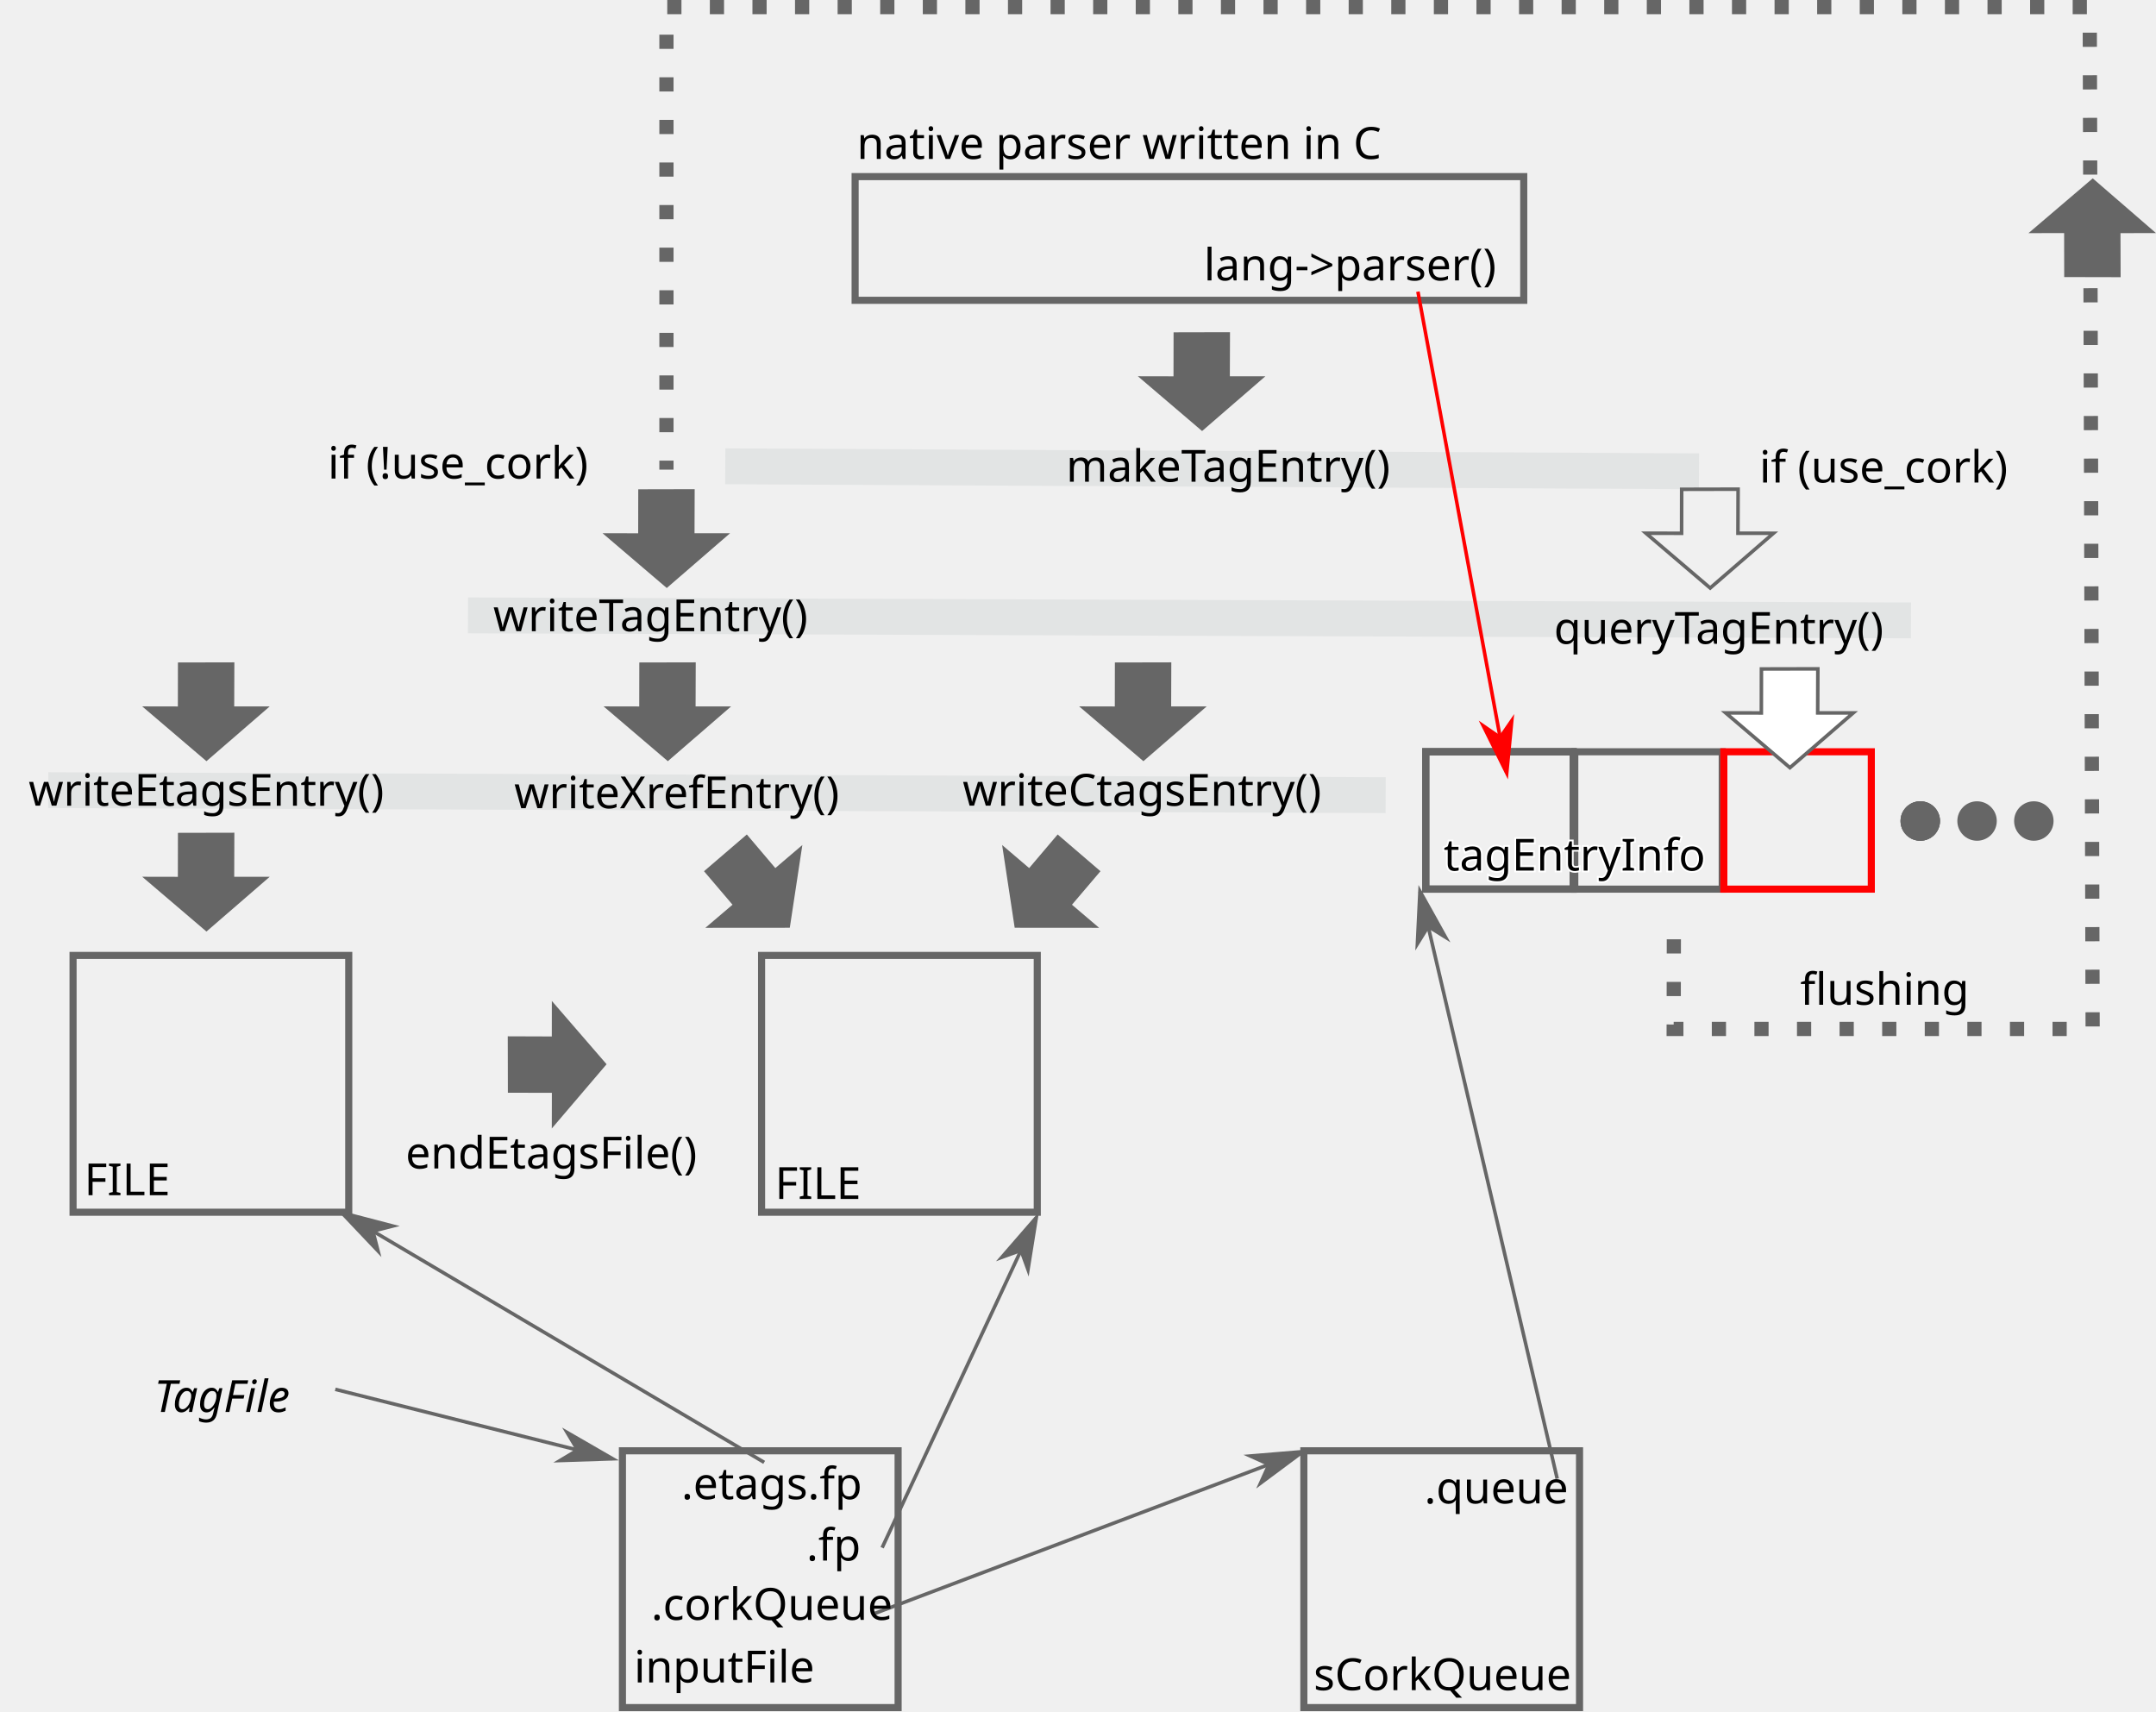
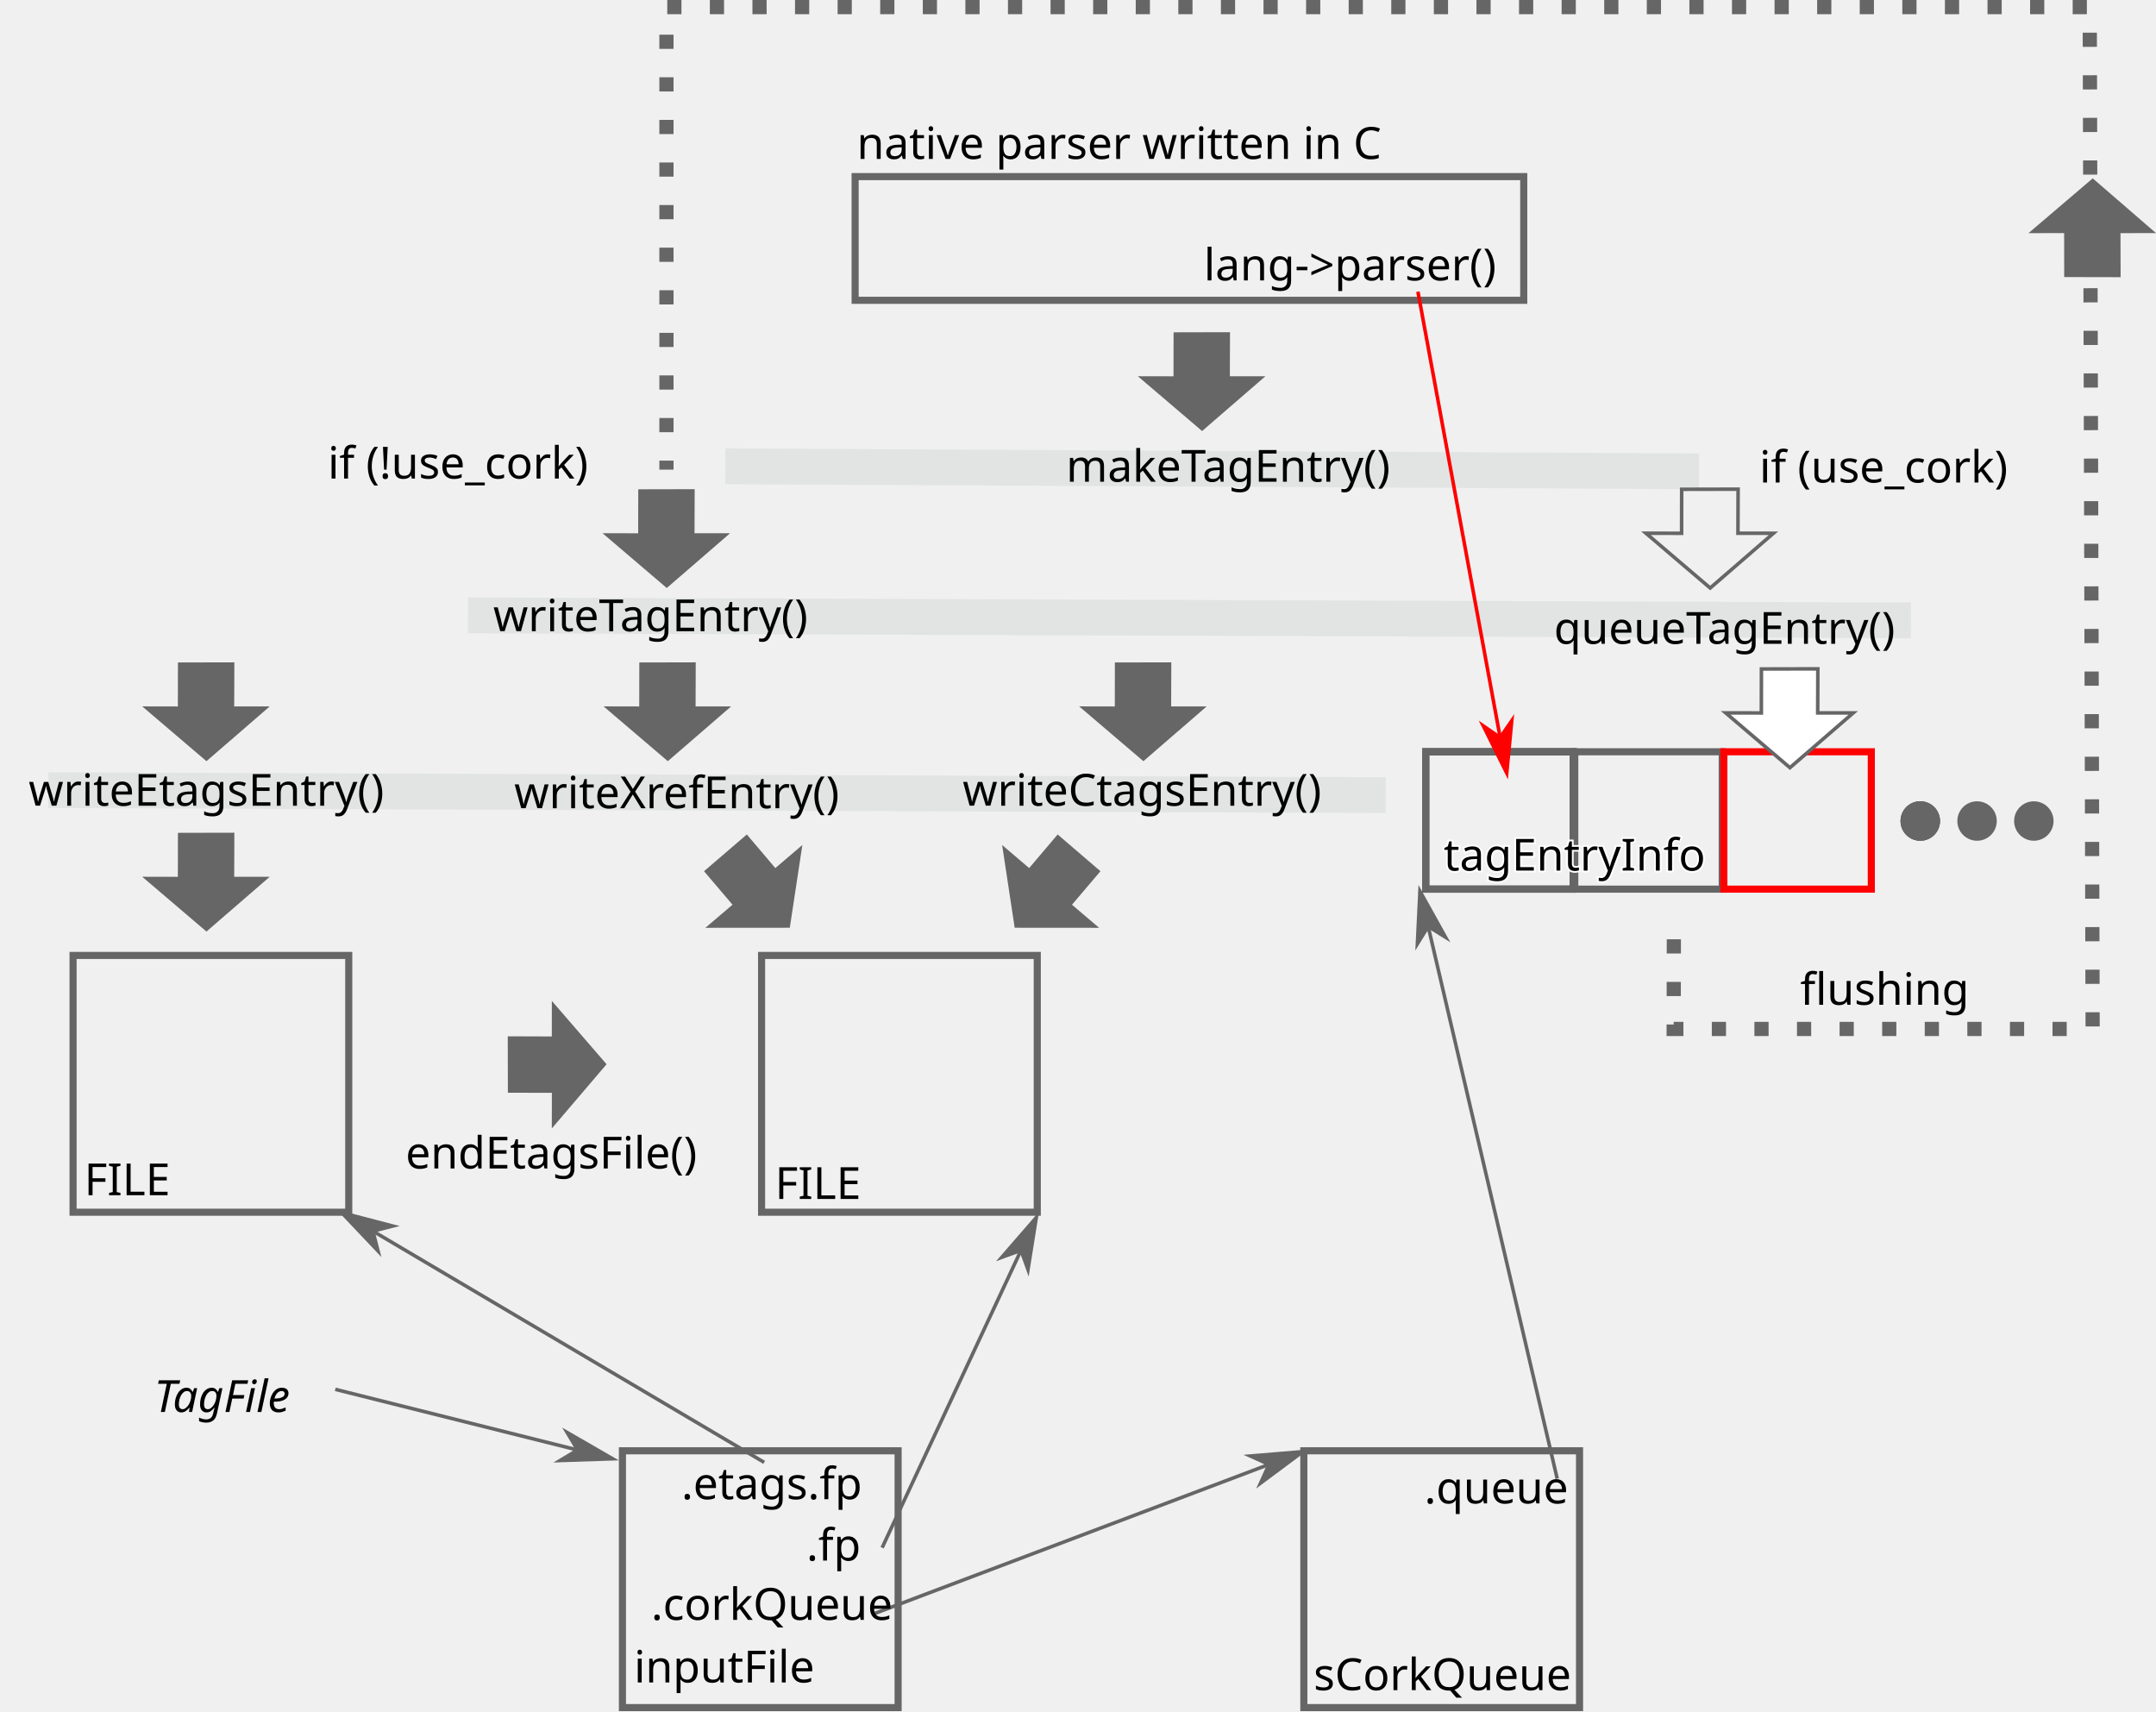
<svg xmlns="http://www.w3.org/2000/svg" width="171.446mm" height="136.06mm" viewBox="0 0 607.486 482.103" id="svg2" version="1.1">
  <defs id="defs4">
    <marker orient="auto" refY="0" refX="0" id="marker12257" style="overflow:visible">
      <path id="path12259" d="M 0,0 5,-5 -12.5,0 5,5 0,0 Z" style="fill:#666666;fill-opacity:1;fill-rule:evenodd;stroke:#666666;stroke-width:1pt;stroke-opacity:1" transform="matrix(-0.8,0,0,-0.8,-10,0)" />
    </marker>
    <marker style="overflow:visible" id="marker11825" refX="0" refY="0" orient="auto">
      <path transform="matrix(-0.8,0,0,-0.8,-10,0)" style="fill:#666666;fill-opacity:1;fill-rule:evenodd;stroke:#666666;stroke-width:1pt;stroke-opacity:1" d="M 0,0 5,-5 -12.5,0 5,5 0,0 Z" id="path11827" />
    </marker>
    <marker style="overflow:visible" id="marker11059" refX="0" refY="0" orient="auto">
      <path transform="matrix(-0.8,0,0,-0.8,-10,0)" style="fill:#666666;fill-opacity:1;fill-rule:evenodd;stroke:#666666;stroke-width:1pt;stroke-opacity:1" d="M 0,0 5,-5 -12.5,0 5,5 0,0 Z" id="path11061" />
    </marker>
    <marker orient="auto" refY="0" refX="0" id="marker6735" style="overflow:visible">
      <path id="path6737" d="M 0,0 5,-5 -12.5,0 5,5 0,0 Z" style="fill:#ff0000;fill-opacity:1;fill-rule:evenodd;stroke:#ff0000;stroke-width:1pt;stroke-opacity:1" transform="matrix(-0.8,0,0,-0.8,-10,0)" />
    </marker>
    <marker orient="auto" refY="0" refX="0" id="Arrow1Lend" style="overflow:visible">
      <path id="path6191" d="M 0,0 5,-5 -12.5,0 5,5 0,0 Z" style="fill:#666666;fill-opacity:1;fill-rule:evenodd;stroke:#666666;stroke-width:1pt;stroke-opacity:1" transform="matrix(-0.8,0,0,-0.8,-10,0)" />
    </marker>
    <marker orient="auto" refY="0" refX="0" id="marker6735-4" style="overflow:visible">
      <path id="path6737-6" d="M 0,0 5,-5 -12.5,0 5,5 0,0 Z" style="fill:#666666;fill-opacity:1;fill-rule:evenodd;stroke:#666666;stroke-width:1pt;stroke-opacity:1" transform="matrix(-0.8,0,0,-0.8,-10,0)" />
    </marker>
    <marker orient="auto" refY="0" refX="0" id="marker6735-6" style="overflow:visible">
      <path id="path6737-7" d="M 0,0 5,-5 -12.5,0 5,5 0,0 Z" style="fill:#666666;fill-opacity:1;fill-rule:evenodd;stroke:#666666;stroke-width:1pt;stroke-opacity:1" transform="matrix(-0.8,0,0,-0.8,-10,0)" />
    </marker>
    <marker orient="auto" refY="0" refX="0" id="marker6735-6-6" style="overflow:visible">
      <path id="path6737-7-1" d="M 0,0 5,-5 -12.5,0 5,5 0,0 Z" style="fill:#666666;fill-opacity:1;fill-rule:evenodd;stroke:#666666;stroke-width:1pt;stroke-opacity:1" transform="matrix(-0.8,0,0,-0.8,-10,0)" />
    </marker>
  </defs>
  <g id="layer1" transform="translate(-65.47997,-21.68899)">
    <path style="fill:#b3b3b3;fill-rule:evenodd;stroke:#e2e4e4;stroke-width:10.1;stroke-linecap:butt;stroke-linejoin:miter;stroke-miterlimit:4;stroke-dasharray:none;stroke-opacity:1" d="M 79.074,244.305 455.92,245.719" id="path4279-5-7" />
    <path style="fill:#b3b3b3;fill-rule:evenodd;stroke:#e2e4e4;stroke-width:10.1;stroke-linecap:butt;stroke-linejoin:miter;stroke-miterlimit:4;stroke-dasharray:none;stroke-opacity:1" d="m 197.341,195.067 406.586,1.414" id="path4279-5" />
    <path style="fill:#b3b3b3;fill-rule:evenodd;stroke:#e2e4e4;stroke-width:10.1;stroke-linecap:butt;stroke-linejoin:miter;stroke-miterlimit:4;stroke-dasharray:none;stroke-opacity:1" d="m 269.834,153.067 274.357,1.414" id="path4279" />
    <rect style="opacity:1;fill:none;fill-opacity:1;stroke:#666666;stroke-width:2;stroke-linejoin:miter;stroke-miterlimit:4;stroke-dasharray:none;stroke-dashoffset:0;stroke-opacity:1" id="rect3382" width="188.393" height="34.85" x="306.424" y="71.447" />
    <path style="fill:#666666;fill-opacity:1;fill-rule:evenodd;stroke:none;stroke-width:1px;stroke-linecap:butt;stroke-linejoin:miter;stroke-opacity:1" d="m 396.154,115.318 -0.022,12.393 -10.046,-0.021 18.103,15.439 17.828,-15.425 -10.007,-0.01 0.043,-12.411 z" id="path5618-0" />
    <path style="fill:#666666;fill-opacity:1;fill-rule:evenodd;stroke:none;stroke-width:1px;stroke-linecap:butt;stroke-linejoin:miter;stroke-opacity:1" d="m 245.317,159.546 -0.022,12.393 -10.046,-0.021 18.103,15.439 17.828,-15.425 -10.007,-0.01 0.043,-12.411 z" id="path5618-0-6" />
    <path style="fill:#666666;fill-opacity:1;fill-rule:evenodd;stroke:none;stroke-width:1px;stroke-linecap:butt;stroke-linejoin:miter;stroke-opacity:1" d="m 245.616,208.334 -0.022,12.393 -10.046,-0.021 18.103,15.439 17.828,-15.425 -10.007,-0.01 0.043,-12.411 z" id="path5618-0-6-1" />
    <path id="path5825" d="m 379.616,208.334 -0.022,12.393 -10.046,-0.021 18.103,15.439 17.828,-15.425 -10.007,-0.01 0.043,-12.411 z" style="fill:#666666;fill-opacity:1;fill-rule:evenodd;stroke:none;stroke-width:1px;stroke-linecap:butt;stroke-linejoin:miter;stroke-opacity:1" />
    <path id="path5835" d="m 115.616,208.334 -0.022,12.393 -10.046,-0.021 18.103,15.439 17.828,-15.425 -10.007,-0.01 0.043,-12.411 z" style="fill:#666666;fill-opacity:1;fill-rule:evenodd;stroke:none;stroke-width:1px;stroke-linecap:butt;stroke-linejoin:miter;stroke-opacity:1" />
    <rect y="290.876" x="280.066" height="72.35" width="77.679" id="rect5837" style="opacity:1;fill:none;fill-opacity:1;stroke:#666666;stroke-width:2;stroke-linejoin:miter;stroke-miterlimit:4;stroke-dasharray:none;stroke-dashoffset:0;stroke-opacity:1" />
    <path id="path5845" d="m 263.846,267.149 8.032,9.438 -7.652,6.509 23.792,-0.019 3.537,-23.308 -7.615,6.492 -8.028,-9.465 z" style="fill:#666666;fill-opacity:1;fill-rule:evenodd;stroke:none;stroke-width:1px;stroke-linecap:butt;stroke-linejoin:miter;stroke-opacity:1" />
    <path style="fill:#666666;fill-opacity:1;fill-rule:evenodd;stroke:none;stroke-width:1px;stroke-linecap:butt;stroke-linejoin:miter;stroke-opacity:1" d="m 375.555,267.149 -8.032,9.438 7.652,6.509 -23.792,-0.019 -3.537,-23.308 7.615,6.492 8.028,-9.465 z" id="path5862" />
    <path style="fill:#666666;fill-opacity:1;fill-rule:evenodd;stroke:none;stroke-width:1px;stroke-linecap:butt;stroke-linejoin:miter;stroke-opacity:1" d="m 115.616,256.334 -0.022,12.393 -10.046,-0.021 18.103,15.439 17.828,-15.425 -10.007,-0.01 0.043,-12.411 z" id="path5888" />
    <rect style="opacity:1;fill:none;fill-opacity:1;stroke:#666666;stroke-width:2;stroke-linejoin:miter;stroke-miterlimit:4;stroke-dasharray:none;stroke-dashoffset:0;stroke-opacity:1" id="rect5890" width="77.679" height="72.35" x="86.066" y="290.876" />
    <path style="fill:#666666;fill-opacity:1;fill-rule:evenodd;stroke:none;stroke-width:1px;stroke-linecap:butt;stroke-linejoin:miter;stroke-opacity:1" d="m 208.584,329.561 12.393,0.022 -0.021,10.046 15.439,-18.103 -15.425,-17.828 -0.01,10.007 -12.411,-0.043 z" id="path5618-0-6-1-3" />
    <path id="path5927" d="m 539.317,159.546 -0.022,12.393 -10.046,-0.021 18.103,15.439 17.828,-15.425 -10.007,-0.01 0.043,-12.411 z" style="fill:none;fill-opacity:1;fill-rule:evenodd;stroke:#666666;stroke-width:1;stroke-linecap:butt;stroke-linejoin:miter;stroke-miterlimit:4;stroke-dasharray:none;stroke-opacity:1" />
    <rect y="233.497" x="467.197" height="38.701" width="41.552" id="rect5837-1" style="opacity:1;fill:none;fill-opacity:1;stroke:#666666;stroke-width:2;stroke-linejoin:miter;stroke-miterlimit:4;stroke-dasharray:none;stroke-dashoffset:0;stroke-opacity:1" />
    <rect style="opacity:1;fill:none;fill-opacity:1;stroke:#666666;stroke-width:2;stroke-linejoin:miter;stroke-miterlimit:4;stroke-dasharray:none;stroke-dashoffset:0;stroke-opacity:1" id="rect5952" width="41.552" height="38.701" x="467.197" y="233.497" />
    <rect y="233.497" x="467.197" height="38.701" width="41.552" id="rect5954" style="opacity:1;fill:none;fill-opacity:1;stroke:#666666;stroke-width:2;stroke-linejoin:miter;stroke-miterlimit:4;stroke-dasharray:none;stroke-dashoffset:0;stroke-opacity:1" />
    <rect style="opacity:1;fill:none;fill-opacity:1;stroke:#666666;stroke-width:2;stroke-linejoin:miter;stroke-miterlimit:4;stroke-dasharray:none;stroke-dashoffset:0;stroke-opacity:1" id="rect5956" width="41.552" height="38.701" x="509.197" y="233.497" />
    <rect y="233.497" x="551.197" height="38.701" width="41.552" id="rect5958" style="opacity:1;fill:none;fill-opacity:1;stroke:#ff0000;stroke-width:2;stroke-linejoin:miter;stroke-miterlimit:4;stroke-dasharray:none;stroke-dashoffset:0;stroke-opacity:1" />
    <g id="g5972" transform="translate(259.5591,-190.2352)">
      <circle r="5.556" cy="443.24" cx="346.987" id="path5962" style="opacity:1;fill:#666666;fill-opacity:1;stroke:none;stroke-width:1;stroke-linejoin:miter;stroke-miterlimit:4;stroke-dasharray:none;stroke-dashoffset:0;stroke-opacity:1" />
      <circle style="opacity:1;fill:#666666;fill-opacity:1;stroke:none;stroke-width:1;stroke-linejoin:miter;stroke-miterlimit:4;stroke-dasharray:none;stroke-dashoffset:0;stroke-opacity:1" id="circle5964" cx="346.987" cy="443.24" r="5.556" />
      <circle r="5.556" cy="443.24" cx="346.987" id="circle5966" style="opacity:1;fill:#666666;fill-opacity:1;stroke:none;stroke-width:1;stroke-linejoin:miter;stroke-miterlimit:4;stroke-dasharray:none;stroke-dashoffset:0;stroke-opacity:1" />
      <circle style="opacity:1;fill:#666666;fill-opacity:1;stroke:none;stroke-width:1;stroke-linejoin:miter;stroke-miterlimit:4;stroke-dasharray:none;stroke-dashoffset:0;stroke-opacity:1" id="circle5968" cx="362.987" cy="443.24" r="5.556" />
      <circle r="5.556" cy="443.24" cx="378.987" id="circle5970" style="opacity:1;fill:#666666;fill-opacity:1;stroke:none;stroke-width:1;stroke-linejoin:miter;stroke-miterlimit:4;stroke-dasharray:none;stroke-dashoffset:0;stroke-opacity:1" />
    </g>
    <path id="path5927-4" d="m 561.788,210.167 -0.022,12.393 -10.046,-0.021 18.103,15.439 17.828,-15.425 -10.007,-0.01 0.043,-12.411 z" style="fill:#ffffff;fill-opacity:1;fill-rule:evenodd;stroke:#666666;stroke-width:1;stroke-linecap:butt;stroke-linejoin:miter;stroke-miterlimit:4;stroke-dasharray:none;stroke-opacity:1" />
    <path style="fill:none;fill-rule:evenodd;stroke:#666666;stroke-width:4;stroke-linecap:butt;stroke-linejoin:miter;stroke-miterlimit:4;stroke-dasharray:4, 8;stroke-dashoffset:0;stroke-opacity:1" d="m 537.114,286.329 -0.051,25.254 118.051,0 -0.822,-287.893 -401.031,0 0,130.31" id="path6643" />
    <path style="fill:#666666;fill-opacity:1;fill-rule:evenodd;stroke:none;stroke-width:1px;stroke-linecap:butt;stroke-linejoin:miter;stroke-opacity:1" d="m 647.103,99.75 -0.022,-12.393 -10.046,0.021 18.103,-15.439 17.828,15.425 -10.007,0.01 0.043,12.411 z" id="path5618-0-6-14" />
    <path style="fill:none;fill-rule:evenodd;stroke:#ff0000;stroke-width:1px;stroke-linecap:butt;stroke-linejoin:miter;stroke-opacity:1;marker-end:url(#marker6735)" d="m 465,103.862 c 25,135.5 25,135.5 25,135.5" id="path7947" />
    <rect y="430.442" x="240.858" height="72.35" width="77.679" id="rect5837-8" style="opacity:1;fill:none;fill-opacity:1;stroke:#666666;stroke-width:2;stroke-linejoin:miter;stroke-miterlimit:4;stroke-dasharray:none;stroke-dashoffset:0;stroke-opacity:1" />
    <text xml:space="preserve" style="font-style:normal;font-variant:normal;font-weight:normal;font-stretch:normal;font-size:12.5px;line-height:0%;font-family:'VL Gothic';-inkscape-font-specification:'VL Gothic';text-align:start;letter-spacing:0px;word-spacing:0px;writing-mode:lr-tb;text-anchor:start;fill:#000000;fill-opacity:1;stroke:none;stroke-width:1px;stroke-linecap:butt;stroke-linejoin:miter;stroke-opacity:1" x="108.894" y="419.502" id="text9293">
      <tspan id="tspan9295" x="108.894" y="419.502" style="font-style:italic;font-variant:normal;font-weight:normal;font-stretch:normal;font-size:12.5px;line-height:0%;font-family:sans-serif;-inkscape-font-specification:'sans-serif, Italic';text-align:start;writing-mode:lr-tb;text-anchor:start">TagFile</tspan>
    </text>
    <path style="fill:none;fill-rule:evenodd;stroke:#666666;stroke-width:1px;stroke-linecap:butt;stroke-linejoin:miter;stroke-opacity:1;marker-end:url(#marker6735-6)" d="m 159.949,413.127 78.033,19.534" id="path7947-9" />
    <path style="fill:none;fill-rule:evenodd;stroke:#666666;stroke-width:1px;stroke-linecap:butt;stroke-linejoin:miter;stroke-opacity:1;marker-end:url(#marker6735-6-6)" d="m 314.033,457.743 43.385,-92.895" id="path7947-9-5" />
    <path id="path11057" d="M 280.799,433.701 161.903,363.433" style="fill:none;fill-rule:evenodd;stroke:#666666;stroke-width:1px;stroke-linecap:butt;stroke-linejoin:miter;stroke-opacity:1;marker-end:url(#marker11059)" />
    <rect style="opacity:1;fill:none;fill-opacity:1;stroke:#666666;stroke-width:2;stroke-linejoin:miter;stroke-miterlimit:4;stroke-dasharray:none;stroke-dashoffset:0;stroke-opacity:1" id="rect11783" width="77.679" height="72.35" x="432.858" y="430.442" />
    <path id="path11823" d="M 311.984,476.249 432.444,430.729" style="fill:none;fill-rule:evenodd;stroke:#666666;stroke-width:1px;stroke-linecap:butt;stroke-linejoin:miter;stroke-opacity:1;marker-end:url(#marker11825)" />
    <path style="fill:none;fill-rule:evenodd;stroke:#666666;stroke-width:1px;stroke-linecap:butt;stroke-linejoin:miter;stroke-opacity:1;marker-end:url(#marker12257)" d="M 504.245,438.297 465.605,272.923" id="path12255" />
    <text xml:space="preserve" style="font-style:normal;font-variant:normal;font-weight:normal;font-stretch:normal;font-size:12.5px;line-height:0%;font-family:'VL Gothic';-inkscape-font-specification:'VL Gothic';text-align:start;letter-spacing:0px;word-spacing:0px;writing-mode:lr-tb;text-anchor:start;fill:#000000;fill-opacity:1;stroke:none;stroke-width:1px;stroke-linecap:butt;stroke-linejoin:miter;stroke-opacity:1" x="73.539" y="248.7" id="text4413">
      <tspan id="tspan4415" x="73.539" y="248.7">writeEtagsEntry()</tspan>
    </text>
    <text xml:space="preserve" style="font-style:normal;font-variant:normal;font-weight:normal;font-stretch:normal;font-size:12.5px;line-height:0%;font-family:'VL Gothic';-inkscape-font-specification:'VL Gothic';text-align:start;letter-spacing:0px;word-spacing:0px;writing-mode:lr-tb;text-anchor:start;fill:#000000;fill-opacity:1;stroke:none;stroke-width:1px;stroke-linecap:butt;stroke-linejoin:miter;stroke-opacity:1" x="257.458" y="444.077" id="text4533">
      <tspan id="tspan4535" x="257.458" y="444.077">.etags.fp</tspan>
    </text>
    <text xml:space="preserve" style="font-style:normal;font-variant:normal;font-weight:normal;font-stretch:normal;font-size:12.5px;line-height:0%;font-family:'VL Gothic';-inkscape-font-specification:'VL Gothic';text-align:start;letter-spacing:0px;word-spacing:0px;writing-mode:lr-tb;text-anchor:start;fill:#000000;fill-opacity:1;stroke:none;stroke-width:1px;stroke-linecap:butt;stroke-linejoin:miter;stroke-opacity:1" x="292.692" y="461.37" id="text4723">
      <tspan id="tspan4725" x="292.692" y="461.37">.fp</tspan>
    </text>
    <text xml:space="preserve" style="font-style:normal;font-variant:normal;font-weight:normal;font-stretch:normal;font-size:12.5px;line-height:0%;font-family:'VL Gothic';-inkscape-font-specification:'VL Gothic';text-align:start;letter-spacing:0px;word-spacing:0px;writing-mode:lr-tb;text-anchor:start;fill:#000000;fill-opacity:1;stroke:none;stroke-width:1px;stroke-linecap:butt;stroke-linejoin:miter;stroke-opacity:1" x="248.934" y="478.077" id="text4727">
      <tspan id="tspan4729" x="248.934" y="478.077">.corkQueue</tspan>
    </text>
    <text xml:space="preserve" style="font-style:normal;font-variant:normal;font-weight:normal;font-stretch:normal;font-size:12.5px;line-height:0%;font-family:'VL Gothic';-inkscape-font-specification:'VL Gothic';text-align:start;letter-spacing:0px;word-spacing:0px;writing-mode:lr-tb;text-anchor:start;fill:#000000;fill-opacity:1;stroke:none;stroke-width:1px;stroke-linecap:butt;stroke-linejoin:miter;stroke-opacity:1" x="244.126" y="495.698" id="text4731">
      <tspan id="tspan4733" x="244.126" y="495.698">inputFile</tspan>
    </text>
    <text xml:space="preserve" style="font-style:normal;font-variant:normal;font-weight:normal;font-stretch:normal;font-size:12.5px;line-height:0%;font-family:'VL Gothic';-inkscape-font-specification:'VL Gothic';text-align:start;letter-spacing:0px;word-spacing:0px;writing-mode:lr-tb;text-anchor:start;fill:#000000;fill-opacity:1;stroke:none;stroke-width:1px;stroke-linecap:butt;stroke-linejoin:miter;stroke-opacity:1" x="435.611" y="497.879" id="text4735">
      <tspan id="tspan4737" x="435.611" y="497.879">sCorkQueue</tspan>
    </text>
    <text xml:space="preserve" style="font-style:normal;font-variant:normal;font-weight:normal;font-stretch:normal;font-size:12.5px;line-height:0%;font-family:'VL Gothic';-inkscape-font-specification:'VL Gothic';text-align:start;letter-spacing:0px;word-spacing:0px;writing-mode:lr-tb;text-anchor:start;fill:#000000;fill-opacity:1;stroke:none;stroke-width:1px;stroke-linecap:butt;stroke-linejoin:miter;stroke-opacity:1" x="466.792" y="445.263" id="text4739">
      <tspan id="tspan4741" x="466.792" y="445.263">.queue</tspan>
    </text>
    <text xml:space="preserve" style="font-style:normal;font-variant:normal;font-weight:normal;font-stretch:normal;font-size:12.5px;line-height:0%;font-family:'VL Gothic';-inkscape-font-specification:'VL Gothic';text-align:start;letter-spacing:0px;word-spacing:0px;writing-mode:lr-tb;text-anchor:start;fill:#000000;fill-opacity:1;stroke:none;stroke-width:1px;stroke-linecap:butt;stroke-linejoin:miter;stroke-opacity:1" x="283.843" y="359.478" id="text4743">
      <tspan id="tspan4745" x="283.843" y="359.478">FILE</tspan>
    </text>
    <text xml:space="preserve" style="font-style:normal;font-variant:normal;font-weight:normal;font-stretch:normal;font-size:12.5px;line-height:0%;font-family:'VL Gothic';-inkscape-font-specification:'VL Gothic';text-align:start;letter-spacing:0px;word-spacing:0px;writing-mode:lr-tb;text-anchor:start;fill:#000000;fill-opacity:1;stroke:none;stroke-width:1px;stroke-linecap:butt;stroke-linejoin:miter;stroke-opacity:1" x="179.771" y="350.903" id="text4747">
      <tspan id="tspan4749" x="179.771" y="350.903">endEtagsFile()</tspan>
    </text>
    <text xml:space="preserve" style="font-style:normal;font-variant:normal;font-weight:normal;font-stretch:normal;font-size:12.5px;line-height:0%;font-family:'VL Gothic';-inkscape-font-specification:'VL Gothic';text-align:start;letter-spacing:0px;word-spacing:0px;writing-mode:lr-tb;text-anchor:start;fill:#000000;fill-opacity:1;stroke:none;stroke-width:1px;stroke-linecap:butt;stroke-linejoin:miter;stroke-opacity:1" x="89.215" y="358.436" id="text4751">
      <tspan id="tspan4753" x="89.215" y="358.436">FILE</tspan>
    </text>
    <text xml:space="preserve" style="font-style:normal;font-variant:normal;font-weight:normal;font-stretch:normal;font-size:12.5px;line-height:0%;font-family:'VL Gothic';-inkscape-font-specification:'VL Gothic';text-align:start;letter-spacing:0px;word-spacing:0px;writing-mode:lr-tb;text-anchor:start;fill:#000000;fill-opacity:1;stroke:none;stroke-width:1px;stroke-linecap:butt;stroke-linejoin:miter;stroke-opacity:1" x="157.848" y="156.515" id="text4755">
      <tspan id="tspan4757" x="157.848" y="156.515">if (!use_cork)</tspan>
    </text>
    <text xml:space="preserve" style="font-style:normal;font-variant:normal;font-weight:normal;font-stretch:normal;font-size:12.5px;line-height:0%;font-family:'VL Gothic';-inkscape-font-specification:'VL Gothic';text-align:start;letter-spacing:0px;word-spacing:0px;writing-mode:lr-tb;text-anchor:start;fill:#000000;fill-opacity:1;stroke:none;stroke-width:1px;stroke-linecap:butt;stroke-linejoin:miter;stroke-opacity:1" x="204.454" y="199.532" id="text4759">
      <tspan id="tspan4761" x="204.454" y="199.532">writeTagEntry()</tspan>
    </text>
    <text xml:space="preserve" style="font-style:normal;font-variant:normal;font-weight:normal;font-stretch:normal;font-size:12.5px;line-height:0%;font-family:'VL Gothic';-inkscape-font-specification:'VL Gothic';text-align:start;letter-spacing:0px;word-spacing:0px;writing-mode:lr-tb;text-anchor:start;fill:#000000;fill-opacity:1;stroke:none;stroke-width:1px;stroke-linecap:butt;stroke-linejoin:miter;stroke-opacity:1" x="210.368" y="249.407" id="text4763">
      <tspan id="tspan4765" x="210.368" y="249.407">writeXrefEntry()</tspan>
    </text>
    <text xml:space="preserve" style="font-style:normal;font-variant:normal;font-weight:normal;font-stretch:normal;font-size:12.5px;line-height:0%;font-family:'VL Gothic';-inkscape-font-specification:'VL Gothic';text-align:start;letter-spacing:0px;word-spacing:0px;writing-mode:lr-tb;text-anchor:start;fill:#000000;fill-opacity:1;stroke:none;stroke-width:1px;stroke-linecap:butt;stroke-linejoin:miter;stroke-opacity:1" x="336.711" y="248.7" id="text4767">
      <tspan id="tspan4769" x="336.711" y="248.7">writeCtagsEntry()</tspan>
    </text>
    <text xml:space="preserve" style="font-style:normal;font-variant:normal;font-weight:normal;font-stretch:normal;font-size:12.5px;line-height:0%;font-family:'VL Gothic';-inkscape-font-specification:'VL Gothic';text-align:start;letter-spacing:0px;word-spacing:0px;writing-mode:lr-tb;text-anchor:start;fill:#000000;fill-opacity:1;stroke:none;stroke-width:1px;stroke-linecap:butt;stroke-linejoin:miter;stroke-opacity:1" x="572.713" y="304.772" id="text4771">
      <tspan id="tspan4773" x="572.713" y="304.772">flushing</tspan>
    </text>
    <text xml:space="preserve" style="font-style:normal;font-variant:normal;font-weight:normal;font-stretch:normal;font-size:12.5px;line-height:0%;font-family:'VL Gothic';-inkscape-font-specification:'VL Gothic';text-align:start;letter-spacing:0px;word-spacing:0px;writing-mode:lr-tb;text-anchor:start;fill:#000000;fill-opacity:1;stroke:none;stroke-width:1px;stroke-linecap:butt;stroke-linejoin:miter;stroke-opacity:1" x="561.212" y="157.637" id="text4775">
      <tspan id="tspan4777" x="561.212" y="157.637">if (use_cork)</tspan>
    </text>
    <text xml:space="preserve" style="font-style:normal;font-variant:normal;font-weight:normal;font-stretch:normal;font-size:12.5px;line-height:0%;font-family:'VL Gothic';-inkscape-font-specification:'VL Gothic';text-align:start;letter-spacing:0px;word-spacing:0px;writing-mode:lr-tb;text-anchor:start;fill:#000000;fill-opacity:1;stroke:none;stroke-width:1px;stroke-linecap:butt;stroke-linejoin:miter;stroke-opacity:1" x="365.881" y="157.406" id="text4779">
      <tspan id="tspan4781" x="365.881" y="157.406">makeTagEntry()</tspan>
    </text>
    <text xml:space="preserve" style="font-style:normal;font-variant:normal;font-weight:normal;font-stretch:normal;font-size:12.5px;line-height:0%;font-family:'VL Gothic';-inkscape-font-specification:'VL Gothic';text-align:start;letter-spacing:0px;word-spacing:0px;writing-mode:lr-tb;text-anchor:start;fill:#000000;fill-opacity:1;stroke:none;stroke-width:1px;stroke-linecap:butt;stroke-linejoin:miter;stroke-opacity:1" x="503.328" y="203.079" id="text4291">
-       <tspan id="tspan4293" x="503.328" y="203.079">queryTagEntry()</tspan>
+       <tspan id="tspan4293" x="503.328" y="203.079">queueTagEntry()</tspan>
    </text>
    <text xml:space="preserve" style="font-style:normal;font-variant:normal;font-weight:normal;font-stretch:normal;font-size:12.5px;line-height:0%;font-family:'VL Gothic';-inkscape-font-specification:'VL Gothic';text-align:start;letter-spacing:0px;word-spacing:0px;writing-mode:lr-tb;text-anchor:start;fill:#000000;fill-opacity:1;stroke:none;stroke-width:1px;stroke-linecap:butt;stroke-linejoin:miter;stroke-opacity:1" x="404.678" y="100.69" id="text4295">
      <tspan id="tspan4297" x="404.678" y="100.69">lang-&gt;parser()</tspan>
    </text>
    <text xml:space="preserve" style="font-style:normal;font-variant:normal;font-weight:normal;font-stretch:normal;font-size:12.5px;line-height:0%;font-family:'VL Gothic';-inkscape-font-specification:'VL Gothic';text-align:start;letter-spacing:0px;word-spacing:0px;writing-mode:lr-tb;text-anchor:start;fill:#000000;fill-opacity:1;stroke:none;stroke-width:1px;stroke-linecap:butt;stroke-linejoin:miter;stroke-opacity:1" x="306.908" y="66.459" id="text4299">
      <tspan id="tspan4301" x="306.908" y="66.459">native parser written in C</tspan>
    </text>
    <text xml:space="preserve" style="font-style:normal;font-variant:normal;font-weight:normal;font-stretch:normal;font-size:12.5px;line-height:0%;font-family:'VL Gothic';-inkscape-font-specification:'VL Gothic';text-align:start;letter-spacing:0px;word-spacing:0px;writing-mode:lr-tb;text-anchor:start;fill:#ffffff;fill-opacity:1;stroke:#ffffff;stroke-width:1px;stroke-linecap:butt;stroke-linejoin:miter;stroke-opacity:1" x="472.245" y="266.971" id="text4283">
      <tspan id="tspan4285" x="472.245" y="266.971">tagEntryInfo</tspan>
    </text>
    <text xml:space="preserve" style="font-style:normal;font-variant:normal;font-weight:normal;font-stretch:normal;font-size:12.5px;line-height:0%;font-family:'VL Gothic';-inkscape-font-specification:'VL Gothic';text-align:start;letter-spacing:0px;word-spacing:0px;writing-mode:lr-tb;text-anchor:start;fill:#000000;fill-opacity:1;stroke:none;stroke-width:1px;stroke-linecap:butt;stroke-linejoin:miter;stroke-opacity:1" x="472.245" y="266.971" id="text4287">
      <tspan id="tspan4289" x="472.245" y="266.971">tagEntryInfo</tspan>
    </text>
  </g>
</svg>
